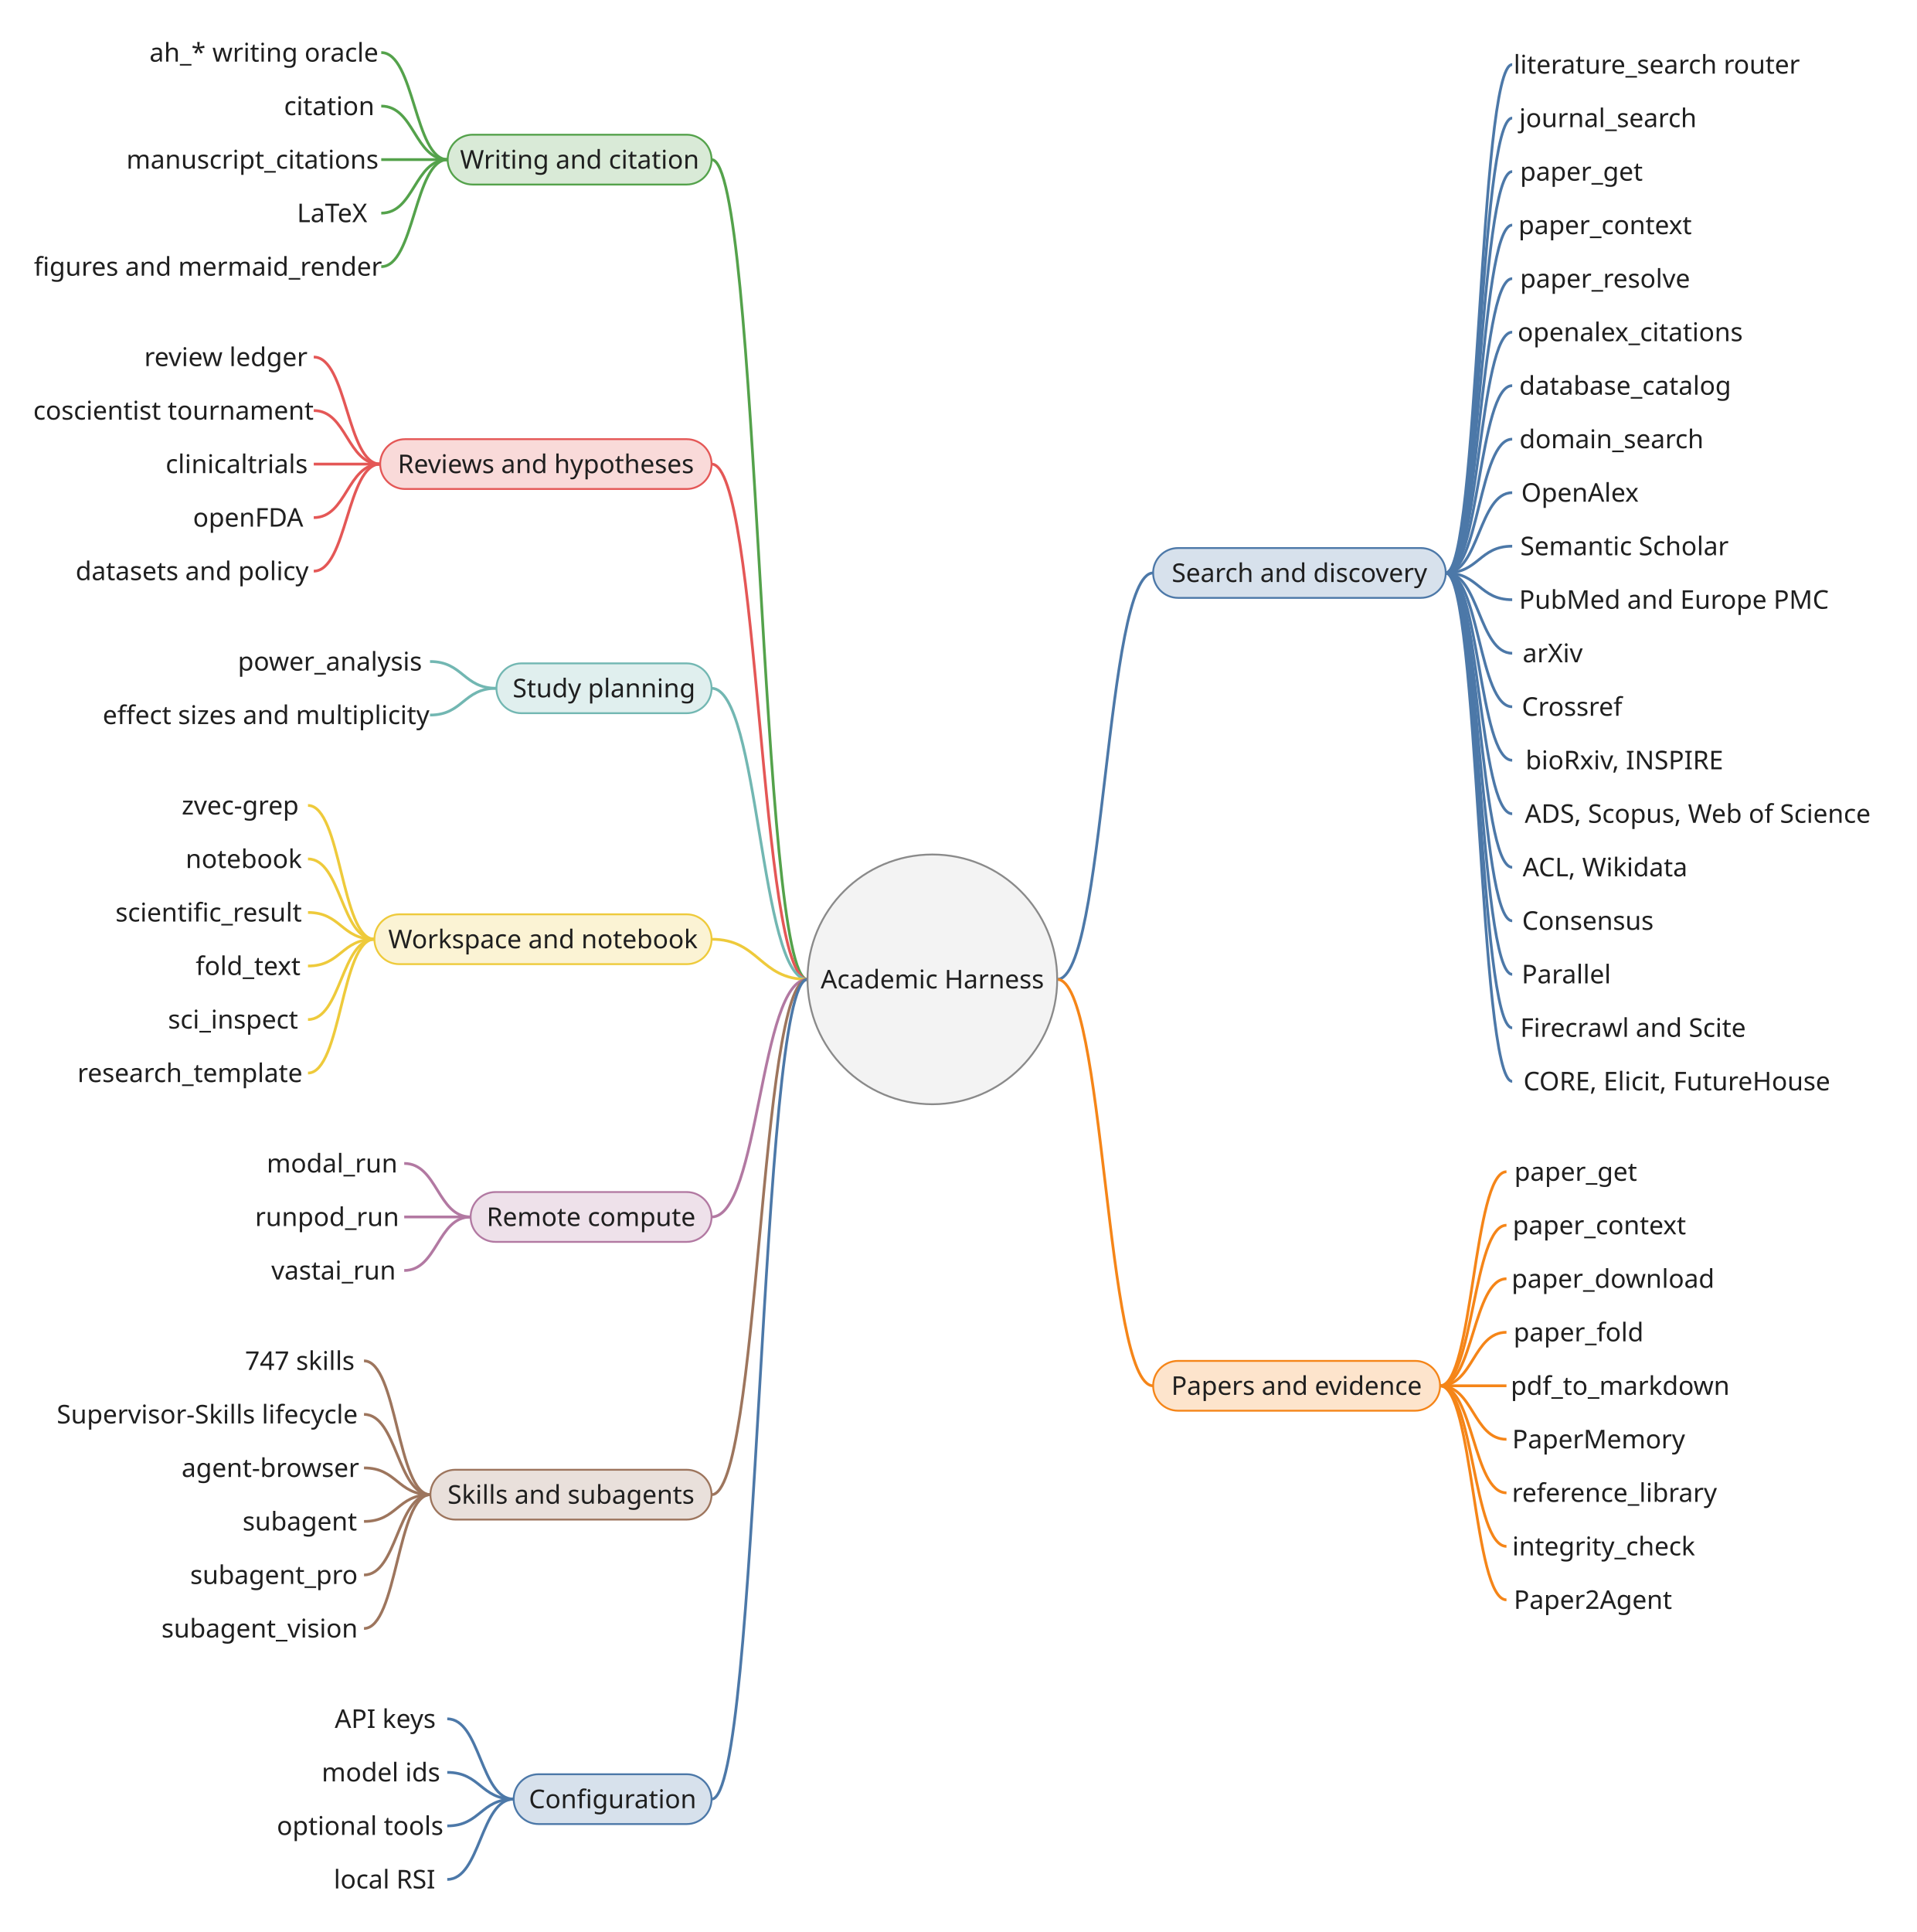
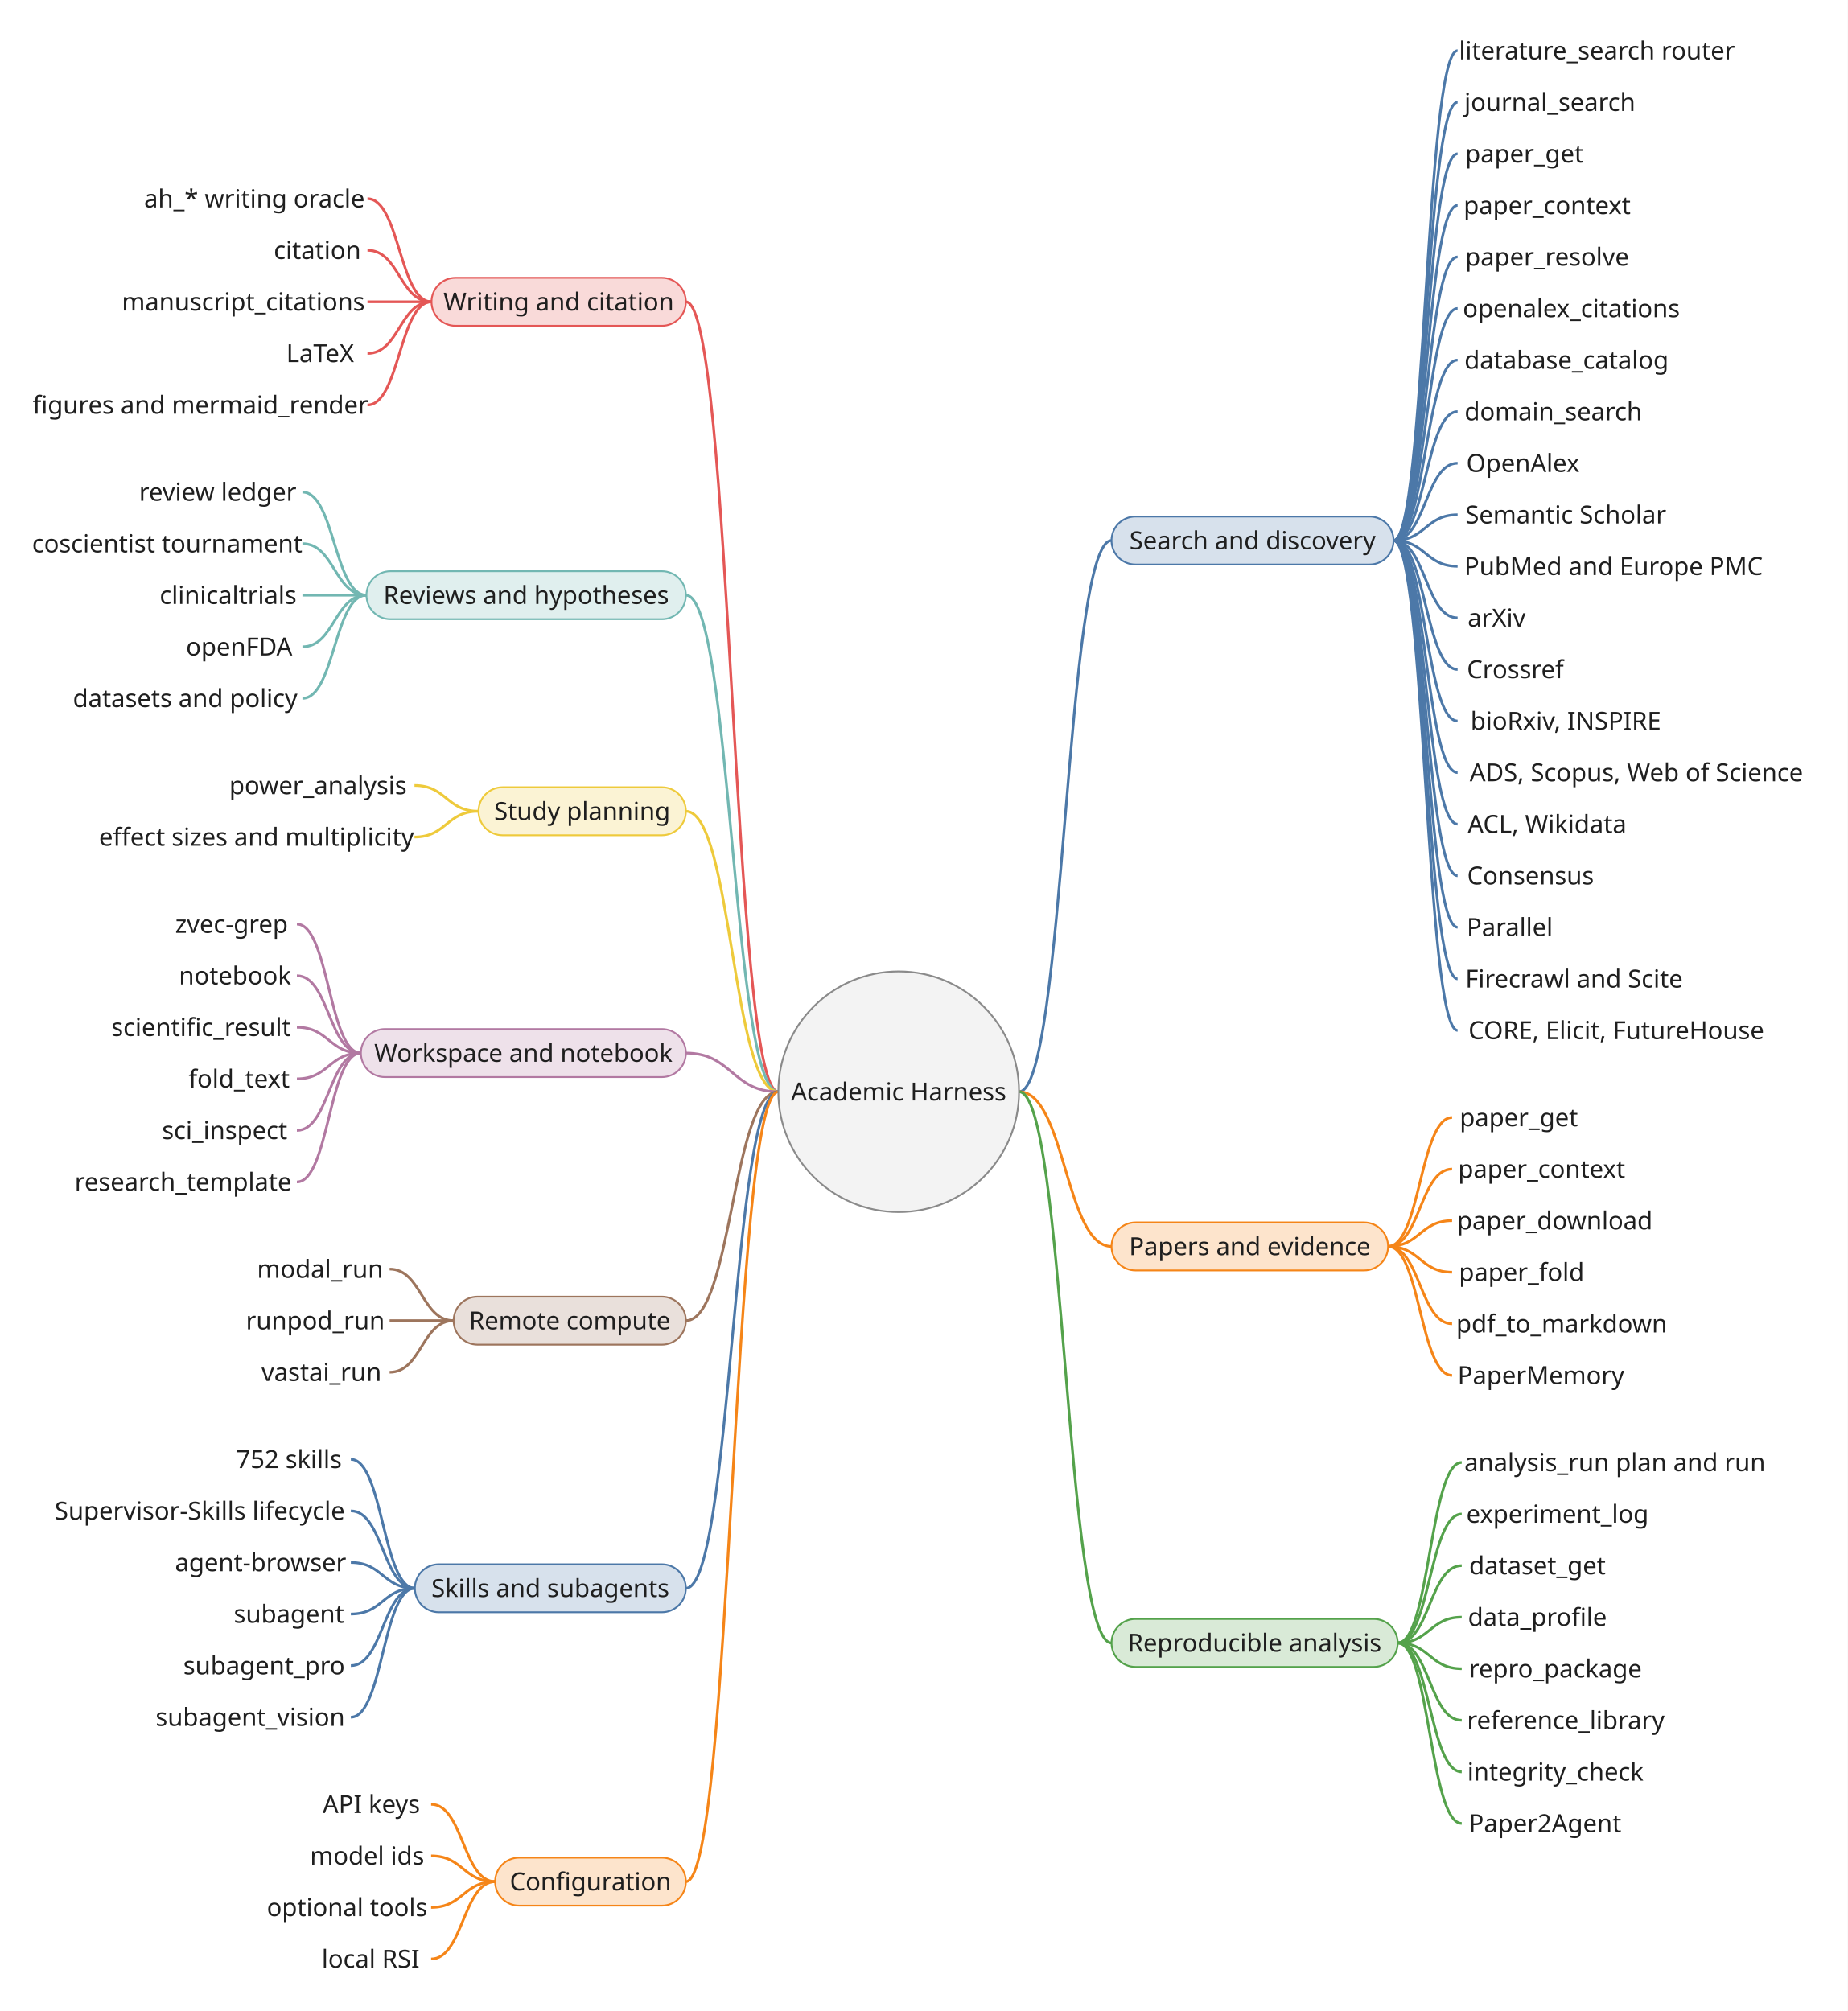
- <svg xmlns="http://www.w3.org/2000/svg" class="pele pele-mindmap" viewBox="0 0 1039 1047" width="1039" height="1047" style="max-width:100%;height:auto;--_bg:#fff;--_fg:#1f1f1f;--_m:#6e6e6e;--_l:#1f1f1f;--_s:#f3f3f3;--_a:#e6e6e6;--_b:#8a8a8a;--_c:#5b7bd5;color:#1f1f1f;--_fm:monospace;font:14px sans-serif;letter-spacing:normal;word-spacing:normal;text-transform:none;direction:ltr;font-family:sans-serif" fill="#1f1f1f" role="graphics-document document" aria-roledescription="mindmap">
+ <svg xmlns="http://www.w3.org/2000/svg" class="pele pele-mindmap" viewBox="0 0 1039 1131" width="1039" height="1131" style="max-width:100%;height:auto;--_bg:#fff;--_fg:#1f1f1f;--_m:#6e6e6e;--_l:#1f1f1f;--_s:#f3f3f3;--_a:#e6e6e6;--_b:#8a8a8a;--_c:#5b7bd5;color:#1f1f1f;--_fm:monospace;font:14px sans-serif;letter-spacing:normal;word-spacing:normal;text-transform:none;direction:ltr;font-family:sans-serif" fill="#1f1f1f" role="graphics-document document" aria-roledescription="mindmap">
  <rect width="100%" height="100%" fill="#ffffff" />
-   <g transform="translate(505.35,530.75)">
+   <g transform="translate(505.35,614)">
    <g class="pele-branch pele-section-0">
      <g class="pele-edges" fill="none" stroke="#4c78a8" stroke-width="1.5">
-         <path class="pele-edge" d="M67.67,0C93.67,0 93.67,-220.25 119.67,-220.25" />
-         <path class="pele-edge" d="M278.28,-220.25C296.28,-220.25 296.28,-495.75 314.28,-495.75" />
-         <path class="pele-edge" d="M278.28,-220.25C296.28,-220.25 296.28,-466.75 314.28,-466.75" />
-         <path class="pele-edge" d="M278.28,-220.25C296.28,-220.25 296.28,-437.75 314.28,-437.75" />
-         <path class="pele-edge" d="M278.28,-220.25C296.28,-220.25 296.28,-408.75 314.28,-408.75" />
-         <path class="pele-edge" d="M278.28,-220.25C296.28,-220.25 296.28,-379.75 314.28,-379.75" />
-         <path class="pele-edge" d="M278.28,-220.25C296.28,-220.25 296.28,-350.75 314.28,-350.75" />
-         <path class="pele-edge" d="M278.28,-220.25C296.28,-220.25 296.28,-321.75 314.28,-321.75" />
-         <path class="pele-edge" d="M278.28,-220.25C296.28,-220.25 296.28,-292.75 314.28,-292.75" />
-         <path class="pele-edge" d="M278.28,-220.25C296.28,-220.25 296.28,-263.75 314.28,-263.75" />
-         <path class="pele-edge" d="M278.28,-220.25C296.28,-220.25 296.28,-234.75 314.28,-234.75" />
-         <path class="pele-edge" d="M278.28,-220.25C296.28,-220.25 296.28,-205.75 314.28,-205.75" />
-         <path class="pele-edge" d="M278.28,-220.25C296.28,-220.25 296.28,-176.75 314.28,-176.75" />
-         <path class="pele-edge" d="M278.28,-220.25C296.28,-220.25 296.28,-147.75 314.28,-147.75" />
-         <path class="pele-edge" d="M278.28,-220.25C296.28,-220.25 296.28,-118.75 314.28,-118.75" />
-         <path class="pele-edge" d="M278.28,-220.25C296.28,-220.25 296.28,-89.75 314.28,-89.75" />
-         <path class="pele-edge" d="M278.28,-220.25C296.28,-220.25 296.28,-60.75 314.28,-60.75" />
-         <path class="pele-edge" d="M278.28,-220.25C296.28,-220.25 296.28,-31.75 314.28,-31.75" />
-         <path class="pele-edge" d="M278.28,-220.25C296.28,-220.25 296.28,-2.75 314.28,-2.75" />
-         <path class="pele-edge" d="M278.28,-220.25C296.28,-220.25 296.28,26.25 314.28,26.25" />
-         <path class="pele-edge" d="M278.28,-220.25C296.28,-220.25 296.28,55.25 314.28,55.25" />
-       </g>
-       <g class="pele-node pele-shape-branch" data-id="Search and discovery" transform="translate(198.97,-220.25)">
+         <path class="pele-edge" d="M67.67,0C93.67,0 93.67,-310 119.67,-310" />
+         <path class="pele-edge" d="M278.28,-310C296.28,-310 296.28,-585.5 314.28,-585.5" />
+         <path class="pele-edge" d="M278.28,-310C296.28,-310 296.28,-556.5 314.28,-556.5" />
+         <path class="pele-edge" d="M278.28,-310C296.28,-310 296.28,-527.5 314.28,-527.5" />
+         <path class="pele-edge" d="M278.28,-310C296.28,-310 296.28,-498.5 314.28,-498.5" />
+         <path class="pele-edge" d="M278.28,-310C296.28,-310 296.28,-469.5 314.28,-469.5" />
+         <path class="pele-edge" d="M278.28,-310C296.28,-310 296.28,-440.5 314.28,-440.5" />
+         <path class="pele-edge" d="M278.28,-310C296.28,-310 296.28,-411.5 314.28,-411.5" />
+         <path class="pele-edge" d="M278.28,-310C296.28,-310 296.28,-382.5 314.28,-382.5" />
+         <path class="pele-edge" d="M278.28,-310C296.28,-310 296.28,-353.5 314.28,-353.5" />
+         <path class="pele-edge" d="M278.28,-310C296.28,-310 296.28,-324.5 314.28,-324.5" />
+         <path class="pele-edge" d="M278.28,-310C296.28,-310 296.28,-295.5 314.28,-295.5" />
+         <path class="pele-edge" d="M278.28,-310C296.28,-310 296.28,-266.5 314.28,-266.5" />
+         <path class="pele-edge" d="M278.28,-310C296.28,-310 296.28,-237.5 314.28,-237.5" />
+         <path class="pele-edge" d="M278.28,-310C296.28,-310 296.28,-208.5 314.28,-208.5" />
+         <path class="pele-edge" d="M278.28,-310C296.28,-310 296.28,-179.5 314.28,-179.5" />
+         <path class="pele-edge" d="M278.28,-310C296.28,-310 296.28,-150.5 314.28,-150.5" />
+         <path class="pele-edge" d="M278.28,-310C296.28,-310 296.28,-121.5 314.28,-121.5" />
+         <path class="pele-edge" d="M278.28,-310C296.28,-310 296.28,-92.5 314.28,-92.5" />
+         <path class="pele-edge" d="M278.28,-310C296.28,-310 296.28,-63.5 314.28,-63.5" />
+         <path class="pele-edge" d="M278.28,-310C296.28,-310 296.28,-34.5 314.28,-34.5" />
+       </g>
+       <g class="pele-node pele-shape-branch" data-id="Search and discovery" transform="translate(198.97,-310)">
        <rect x="-79.31" y="-13.5" width="158.61" height="27" rx="13.5" fill="#4c78a8" fill-opacity="0.22" stroke="#4c78a8" />
        <text class="pele-label" x="0" y="4.9" text-anchor="middle">Search and discovery</text>
      </g>
-       <g class="pele-node pele-shape-text" data-id="literature_search router" transform="translate(392.64,-495.75)">
+       <g class="pele-node pele-shape-text" data-id="literature_search router" transform="translate(392.64,-585.5)">
        <text class="pele-label" x="0" y="4.9" text-anchor="middle">literature_search router</text>
      </g>
-       <g class="pele-node pele-shape-text" data-id="journal_search" transform="translate(366.18,-466.75)">
+       <g class="pele-node pele-shape-text" data-id="journal_search" transform="translate(366.18,-556.5)">
        <text class="pele-label" x="0" y="4.9" text-anchor="middle">journal_search</text>
      </g>
-       <g class="pele-node pele-shape-text" data-id="paper_get" transform="translate(351.8,-437.75)">
+       <g class="pele-node pele-shape-text" data-id="paper_get" transform="translate(351.8,-527.5)">
        <text class="pele-label" x="0" y="4.9" text-anchor="middle">paper_get</text>
      </g>
-       <g class="pele-node pele-shape-text" data-id="paper_context" transform="translate(364.64,-408.75)">
+       <g class="pele-node pele-shape-text" data-id="paper_context" transform="translate(364.64,-498.5)">
        <text class="pele-label" x="0" y="4.9" text-anchor="middle">paper_context</text>
      </g>
-       <g class="pele-node pele-shape-text" data-id="paper_resolve" transform="translate(364.63,-379.75)">
+       <g class="pele-node pele-shape-text" data-id="paper_resolve" transform="translate(364.63,-469.5)">
        <text class="pele-label" x="0" y="4.9" text-anchor="middle">paper_resolve</text>
      </g>
-       <g class="pele-node pele-shape-text" data-id="openalex_citations" transform="translate(378.25,-350.75)">
+       <g class="pele-node pele-shape-text" data-id="openalex_citations" transform="translate(378.25,-440.5)">
        <text class="pele-label" x="0" y="4.9" text-anchor="middle">openalex_citations</text>
      </g>
-       <g class="pele-node pele-shape-text" data-id="database_catalog" transform="translate(375.54,-321.75)">
+       <g class="pele-node pele-shape-text" data-id="database_catalog" transform="translate(375.54,-411.5)">
        <text class="pele-label" x="0" y="4.9" text-anchor="middle">database_catalog</text>
      </g>
-       <g class="pele-node pele-shape-text" data-id="domain_search" transform="translate(368.13,-292.75)">
+       <g class="pele-node pele-shape-text" data-id="domain_search" transform="translate(368.13,-382.5)">
        <text class="pele-label" x="0" y="4.9" text-anchor="middle">domain_search</text>
      </g>
-       <g class="pele-node pele-shape-text" data-id="OpenAlex" transform="translate(351.02,-263.75)">
+       <g class="pele-node pele-shape-text" data-id="OpenAlex" transform="translate(351.02,-353.5)">
        <text class="pele-label" x="0" y="4.9" text-anchor="middle">OpenAlex</text>
      </g>
-       <g class="pele-node pele-shape-text" data-id="Semantic Scholar" transform="translate(375.13,-234.75)">
+       <g class="pele-node pele-shape-text" data-id="Semantic Scholar" transform="translate(375.13,-324.5)">
        <text class="pele-label" x="0" y="4.9" text-anchor="middle">Semantic Scholar</text>
      </g>
-       <g class="pele-node pele-shape-text" data-id="PubMed and Europe PMC" transform="translate(401.98,-205.75)">
+       <g class="pele-node pele-shape-text" data-id="PubMed and Europe PMC" transform="translate(401.98,-295.5)">
        <text class="pele-label" x="0" y="4.9" text-anchor="middle">PubMed and Europe PMC</text>
      </g>
-       <g class="pele-node pele-shape-text" data-id="arXiv" transform="translate(336.22,-176.75)">
+       <g class="pele-node pele-shape-text" data-id="arXiv" transform="translate(336.22,-266.5)">
        <text class="pele-label" x="0" y="4.9" text-anchor="middle">arXiv</text>
      </g>
-       <g class="pele-node pele-shape-text" data-id="Crossref" transform="translate(346.72,-147.75)">
+       <g class="pele-node pele-shape-text" data-id="Crossref" transform="translate(346.72,-237.5)">
        <text class="pele-label" x="0" y="4.9" text-anchor="middle">Crossref</text>
      </g>
-       <g class="pele-node pele-shape-text" data-id="bioRxiv, INSPIRE" transform="translate(375.12,-118.75)">
+       <g class="pele-node pele-shape-text" data-id="bioRxiv, INSPIRE" transform="translate(375.12,-208.5)">
        <text class="pele-label" x="0" y="4.9" text-anchor="middle">bioRxiv, INSPIRE</text>
      </g>
-       <g class="pele-node pele-shape-text" data-id="ADS, Scopus, Web of Science" transform="translate(414.82,-89.75)">
+       <g class="pele-node pele-shape-text" data-id="ADS, Scopus, Web of Science" transform="translate(414.82,-179.5)">
        <text class="pele-label" x="0" y="4.9" text-anchor="middle">ADS, Scopus, Web of Science</text>
      </g>
-       <g class="pele-node pele-shape-text" data-id="ACL, Wikidata" transform="translate(364.62,-60.75)">
+       <g class="pele-node pele-shape-text" data-id="ACL, Wikidata" transform="translate(364.62,-150.5)">
        <text class="pele-label" x="0" y="4.9" text-anchor="middle">ACL, Wikidata</text>
      </g>
-       <g class="pele-node pele-shape-text" data-id="Consensus" transform="translate(355.29,-31.75)">
+       <g class="pele-node pele-shape-text" data-id="Consensus" transform="translate(355.29,-121.5)">
        <text class="pele-label" x="0" y="4.9" text-anchor="middle">Consensus</text>
      </g>
-       <g class="pele-node pele-shape-text" data-id="Parallel" transform="translate(343.62,-2.75)">
+       <g class="pele-node pele-shape-text" data-id="Parallel" transform="translate(343.62,-92.5)">
        <text class="pele-label" x="0" y="4.9" text-anchor="middle">Parallel</text>
      </g>
-       <g class="pele-node pele-shape-text" data-id="Firecrawl and Scite" transform="translate(379.79,26.25)">
+       <g class="pele-node pele-shape-text" data-id="Firecrawl and Scite" transform="translate(379.79,-63.5)">
        <text class="pele-label" x="0" y="4.9" text-anchor="middle">Firecrawl and Scite</text>
      </g>
-       <g class="pele-node pele-shape-text" data-id="CORE, Elicit, FutureHouse" transform="translate(403.52,55.25)">
+       <g class="pele-node pele-shape-text" data-id="CORE, Elicit, FutureHouse" transform="translate(403.52,-34.5)">
        <text class="pele-label" x="0" y="4.9" text-anchor="middle">CORE, Elicit, FutureHouse</text>
      </g>
    </g>
    <g class="pele-branch pele-section-1">
      <g class="pele-edges" fill="none" stroke="#f58518" stroke-width="1.5">
-         <path class="pele-edge" d="M67.67,0C93.67,0 93.67,220.25 119.67,220.25" />
-         <path class="pele-edge" d="M275.18,220.25C293.18,220.25 293.18,104.25 311.18,104.25" />
-         <path class="pele-edge" d="M275.18,220.25C293.18,220.25 293.18,133.25 311.18,133.25" />
-         <path class="pele-edge" d="M275.18,220.25C293.18,220.25 293.18,162.25 311.18,162.25" />
-         <path class="pele-edge" d="M275.18,220.25C293.18,220.25 293.18,191.25 311.18,191.25" />
-         <path class="pele-edge" d="M275.18,220.25C293.18,220.25 293.18,220.25 311.18,220.25" />
-         <path class="pele-edge" d="M275.18,220.25C293.18,220.25 293.18,249.25 311.18,249.25" />
-         <path class="pele-edge" d="M275.18,220.25C293.18,220.25 293.18,278.25 311.18,278.25" />
-         <path class="pele-edge" d="M275.18,220.25C293.18,220.25 293.18,307.25 311.18,307.25" />
-         <path class="pele-edge" d="M275.18,220.25C293.18,220.25 293.18,336.25 311.18,336.25" />
-       </g>
-       <g class="pele-node pele-shape-branch" data-id="Papers and evidence" transform="translate(197.43,220.25)">
+         <path class="pele-edge" d="M67.67,0C93.67,0 93.67,87 119.67,87" />
+         <path class="pele-edge" d="M275.18,87C293.18,87 293.18,14.5 311.18,14.5" />
+         <path class="pele-edge" d="M275.18,87C293.18,87 293.18,43.5 311.18,43.5" />
+         <path class="pele-edge" d="M275.18,87C293.18,87 293.18,72.5 311.18,72.5" />
+         <path class="pele-edge" d="M275.18,87C293.18,87 293.18,101.5 311.18,101.5" />
+         <path class="pele-edge" d="M275.18,87C293.18,87 293.18,130.5 311.18,130.5" />
+         <path class="pele-edge" d="M275.18,87C293.18,87 293.18,159.5 311.18,159.5" />
+       </g>
+       <g class="pele-node pele-shape-branch" data-id="Papers and evidence" transform="translate(197.43,87)">
        <rect x="-77.76" y="-13.5" width="155.52" height="27" rx="13.5" fill="#f58518" fill-opacity="0.22" stroke="#f58518" />
        <text class="pele-label" x="0" y="4.9" text-anchor="middle">Papers and evidence</text>
      </g>
-       <g class="pele-node pele-shape-text" data-id="paper_get" transform="translate(348.71,104.25)">
+       <g class="pele-node pele-shape-text" data-id="paper_get" transform="translate(348.71,14.5)">
        <text class="pele-label" x="0" y="4.9" text-anchor="middle">paper_get</text>
      </g>
-       <g class="pele-node pele-shape-text" data-id="paper_context" transform="translate(361.54,133.25)">
+       <g class="pele-node pele-shape-text" data-id="paper_context" transform="translate(361.54,43.5)">
        <text class="pele-label" x="0" y="4.9" text-anchor="middle">paper_context</text>
      </g>
-       <g class="pele-node pele-shape-text" data-id="paper_download" transform="translate(368.94,162.25)">
+       <g class="pele-node pele-shape-text" data-id="paper_download" transform="translate(368.94,72.5)">
        <text class="pele-label" x="0" y="4.9" text-anchor="middle">paper_download</text>
      </g>
-       <g class="pele-node pele-shape-text" data-id="paper_fold" transform="translate(350.26,191.25)">
+       <g class="pele-node pele-shape-text" data-id="paper_fold" transform="translate(350.26,101.5)">
        <text class="pele-label" x="0" y="4.9" text-anchor="middle">paper_fold</text>
      </g>
-       <g class="pele-node pele-shape-text" data-id="pdf_to_markdown" transform="translate(372.82,220.25)">
+       <g class="pele-node pele-shape-text" data-id="pdf_to_markdown" transform="translate(372.82,130.5)">
        <text class="pele-label" x="0" y="4.9" text-anchor="middle">pdf_to_markdown</text>
      </g>
-       <g class="pele-node pele-shape-text" data-id="PaperMemory" transform="translate(361.14,249.25)">
+       <g class="pele-node pele-shape-text" data-id="PaperMemory" transform="translate(361.14,159.5)">
        <text class="pele-label" x="0" y="4.9" text-anchor="middle">PaperMemory</text>
-       </g>
-       <g class="pele-node pele-shape-text" data-id="reference_library" transform="translate(369.7,278.25)">
-         <text class="pele-label" x="0" y="4.9" text-anchor="middle">reference_library</text>
-       </g>
-       <g class="pele-node pele-shape-text" data-id="integrity_check" transform="translate(363.87,307.25)">
-         <text class="pele-label" x="0" y="4.9" text-anchor="middle">integrity_check</text>
-       </g>
-       <g class="pele-node pele-shape-text" data-id="Paper2Agent" transform="translate(358.04,336.25)">
-         <text class="pele-label" x="0" y="4.9" text-anchor="middle">Paper2Agent</text>
      </g>
    </g>
    <g class="pele-branch pele-section-2">
      <g class="pele-edges" fill="none" stroke="#54a24b" stroke-width="1.5">
+         <path class="pele-edge" d="M67.67,0C93.67,0 93.67,310 119.67,310" />
+         <path class="pele-edge" d="M280.6,310C298.6,310 298.6,208.5 316.6,208.5" />
+         <path class="pele-edge" d="M280.6,310C298.6,310 298.6,237.5 316.6,237.5" />
+         <path class="pele-edge" d="M280.6,310C298.6,310 298.6,266.5 316.6,266.5" />
+         <path class="pele-edge" d="M280.6,310C298.6,310 298.6,295.5 316.6,295.5" />
+         <path class="pele-edge" d="M280.6,310C298.6,310 298.6,324.5 316.6,324.5" />
+         <path class="pele-edge" d="M280.6,310C298.6,310 298.6,353.5 316.6,353.5" />
+         <path class="pele-edge" d="M280.6,310C298.6,310 298.6,382.5 316.6,382.5" />
+         <path class="pele-edge" d="M280.6,310C298.6,310 298.6,411.5 316.6,411.5" />
+       </g>
+       <g class="pele-node pele-shape-branch" data-id="Reproducible analysis" transform="translate(200.14,310)">
+         <rect x="-80.47" y="-13.5" width="160.93" height="27" rx="13.5" fill="#54a24b" fill-opacity="0.22" stroke="#54a24b" />
+         <text class="pele-label" x="0" y="4.9" text-anchor="middle">Reproducible analysis</text>
+       </g>
+       <g class="pele-node pele-shape-text" data-id="analysis_run plan and run" transform="translate(402.75,208.5)">
+         <text class="pele-label" x="0" y="4.9" text-anchor="middle">analysis_run plan and run</text>
+       </g>
+       <g class="pele-node pele-shape-text" data-id="experiment_log" transform="translate(370.45,237.5)">
+         <text class="pele-label" x="0" y="4.9" text-anchor="middle">experiment_log</text>
+       </g>
+       <g class="pele-node pele-shape-text" data-id="dataset_get" transform="translate(359.18,266.5)">
+         <text class="pele-label" x="0" y="4.9" text-anchor="middle">dataset_get</text>
+       </g>
+       <g class="pele-node pele-shape-text" data-id="data_profile" transform="translate(359.18,295.5)">
+         <text class="pele-label" x="0" y="4.9" text-anchor="middle">data_profile</text>
+       </g>
+       <g class="pele-node pele-shape-text" data-id="repro_package" transform="translate(369.29,324.5)">
+         <text class="pele-label" x="0" y="4.9" text-anchor="middle">repro_package</text>
+       </g>
+       <g class="pele-node pele-shape-text" data-id="reference_library" transform="translate(375.12,353.5)">
+         <text class="pele-label" x="0" y="4.9" text-anchor="middle">reference_library</text>
+       </g>
+       <g class="pele-node pele-shape-text" data-id="integrity_check" transform="translate(369.29,382.5)">
+         <text class="pele-label" x="0" y="4.9" text-anchor="middle">integrity_check</text>
+       </g>
+       <g class="pele-node pele-shape-text" data-id="Paper2Agent" transform="translate(363.46,411.5)">
+         <text class="pele-label" x="0" y="4.9" text-anchor="middle">Paper2Agent</text>
+       </g>
+     </g>
+     <g class="pele-branch pele-section-3">
+       <g class="pele-edges" fill="none" stroke="#e45756" stroke-width="1.5">
        <path class="pele-edge" d="M-67.67,0C-93.67,0 -93.67,-444.25 -119.67,-444.25" />
        <path class="pele-edge" d="M-262.71,-444.25C-280.71,-444.25 -280.71,-502.25 -298.71,-502.25" />
        <path class="pele-edge" d="M-262.71,-444.25C-280.71,-444.25 -280.71,-473.25 -298.71,-473.25" />
        <path class="pele-edge" d="M-262.71,-444.25C-280.71,-444.25 -280.71,-444.25 -298.71,-444.25" />
        <path class="pele-edge" d="M-262.71,-444.25C-280.71,-444.25 -280.71,-415.25 -298.71,-415.25" />
        <path class="pele-edge" d="M-262.71,-444.25C-280.71,-444.25 -280.71,-386.25 -298.71,-386.25" />
      </g>
      <g class="pele-node pele-shape-branch" data-id="Writing and citation" transform="translate(-191.19,-444.25)">
-         <rect x="-71.52" y="-13.5" width="143.04" height="27" rx="13.5" fill="#54a24b" fill-opacity="0.22" stroke="#54a24b" />
+         <rect x="-71.52" y="-13.5" width="143.04" height="27" rx="13.5" fill="#e45756" fill-opacity="0.22" stroke="#e45756" />
        <text class="pele-label" x="0" y="4.9" text-anchor="middle">Writing and citation</text>
      </g>
      <g class="pele-node pele-shape-text" data-id="ah_* writing oracle" transform="translate(-362.29,-502.25)">
        <text class="pele-label" x="0" y="4.9" text-anchor="middle">ah_* writing oracle</text>
      </g>
      <g class="pele-node pele-shape-text" data-id="citation" transform="translate(-326.89,-473.25)">
        <text class="pele-label" x="0" y="4.9" text-anchor="middle">citation</text>
      </g>
      <g class="pele-node pele-shape-text" data-id="manuscript_citations" transform="translate(-368.51,-444.25)">
        <text class="pele-label" x="0" y="4.9" text-anchor="middle">manuscript_citations</text>
      </g>
      <g class="pele-node pele-shape-text" data-id="LaTeX" transform="translate(-325.33,-415.25)">
        <text class="pele-label" x="0" y="4.9" text-anchor="middle">LaTeX</text>
      </g>
      <g class="pele-node pele-shape-text" data-id="figures and mermaid_render" transform="translate(-392.63,-386.25)">
        <text class="pele-label" x="0" y="4.9" text-anchor="middle">figures and mermaid_render</text>
      </g>
    </g>
-     <g class="pele-branch pele-section-3">
-       <g class="pele-edges" fill="none" stroke="#e45756" stroke-width="1.5">
+     <g class="pele-branch pele-section-4">
+       <g class="pele-edges" fill="none" stroke="#72b7b2" stroke-width="1.5">
        <path class="pele-edge" d="M-67.67,0C-93.67,0 -93.67,-279.25 -119.67,-279.25" />
        <path class="pele-edge" d="M-299.29,-279.25C-317.29,-279.25 -317.29,-337.25 -335.29,-337.25" />
        <path class="pele-edge" d="M-299.29,-279.25C-317.29,-279.25 -317.29,-308.25 -335.29,-308.25" />
        <path class="pele-edge" d="M-299.29,-279.25C-317.29,-279.25 -317.29,-279.25 -335.29,-279.25" />
        <path class="pele-edge" d="M-299.29,-279.25C-317.29,-279.25 -317.29,-250.25 -335.29,-250.25" />
        <path class="pele-edge" d="M-299.29,-279.25C-317.29,-279.25 -317.29,-221.25 -335.29,-221.25" />
      </g>
      <g class="pele-node pele-shape-branch" data-id="Reviews and hypotheses" transform="translate(-209.48,-279.25)">
-         <rect x="-89.81" y="-13.5" width="179.62" height="27" rx="13.5" fill="#e45756" fill-opacity="0.22" stroke="#e45756" />
+         <rect x="-89.81" y="-13.5" width="179.62" height="27" rx="13.5" fill="#72b7b2" fill-opacity="0.22" stroke="#72b7b2" />
        <text class="pele-label" x="0" y="4.9" text-anchor="middle">Reviews and hypotheses</text>
      </g>
      <g class="pele-node pele-shape-text" data-id="review ledger" transform="translate(-382.91,-337.25)">
        <text class="pele-label" x="0" y="4.9" text-anchor="middle">review ledger</text>
      </g>
      <g class="pele-node pele-shape-text" data-id="coscientist tournament" transform="translate(-411.32,-308.25)">
        <text class="pele-label" x="0" y="4.9" text-anchor="middle">coscientist tournament</text>
      </g>
      <g class="pele-node pele-shape-text" data-id="clinicaltrials" transform="translate(-377.07,-279.25)">
        <text class="pele-label" x="0" y="4.9" text-anchor="middle">clinicaltrials</text>
      </g>
      <g class="pele-node pele-shape-text" data-id="openFDA" transform="translate(-370.86,-250.25)">
        <text class="pele-label" x="0" y="4.9" text-anchor="middle">openFDA</text>
      </g>
      <g class="pele-node pele-shape-text" data-id="datasets and policy" transform="translate(-401.21,-221.25)">
        <text class="pele-label" x="0" y="4.9" text-anchor="middle">datasets and policy</text>
      </g>
    </g>
-     <g class="pele-branch pele-section-4">
-       <g class="pele-edges" fill="none" stroke="#72b7b2" stroke-width="1.5">
+     <g class="pele-branch pele-section-5">
+       <g class="pele-edges" fill="none" stroke="#eeca3b" stroke-width="1.5">
        <path class="pele-edge" d="M-67.67,0C-93.67,0 -93.67,-157.75 -119.67,-157.75" />
        <path class="pele-edge" d="M-236.28,-157.75C-254.28,-157.75 -254.28,-172.25 -272.28,-172.25" />
        <path class="pele-edge" d="M-236.28,-157.75C-254.28,-157.75 -254.28,-143.25 -272.28,-143.25" />
      </g>
      <g class="pele-node pele-shape-branch" data-id="Study planning" transform="translate(-177.97,-157.75)">
-         <rect x="-58.3" y="-13.5" width="116.61" height="27" rx="13.5" fill="#72b7b2" fill-opacity="0.22" stroke="#72b7b2" />
+         <rect x="-58.3" y="-13.5" width="116.61" height="27" rx="13.5" fill="#eeca3b" fill-opacity="0.22" stroke="#eeca3b" />
        <text class="pele-label" x="0" y="4.9" text-anchor="middle">Study planning</text>
      </g>
      <g class="pele-node pele-shape-text" data-id="power_analysis" transform="translate(-326.52,-172.25)">
        <text class="pele-label" x="0" y="4.9" text-anchor="middle">power_analysis</text>
      </g>
      <g class="pele-node pele-shape-text" data-id="effect sizes and multiplicity" transform="translate(-361.14,-143.25)">
        <text class="pele-label" x="0" y="4.9" text-anchor="middle">effect sizes and multiplicity</text>
      </g>
    </g>
-     <g class="pele-branch pele-section-5">
-       <g class="pele-edges" fill="none" stroke="#eeca3b" stroke-width="1.5">
+     <g class="pele-branch pele-section-6">
+       <g class="pele-edges" fill="none" stroke="#b279a2" stroke-width="1.5">
        <path class="pele-edge" d="M-67.67,0C-93.67,0 -93.67,-21.75 -119.67,-21.75" />
        <path class="pele-edge" d="M-302.41,-21.75C-320.41,-21.75 -320.41,-94.25 -338.41,-94.25" />
        <path class="pele-edge" d="M-302.41,-21.75C-320.41,-21.75 -320.41,-65.25 -338.41,-65.25" />
        <path class="pele-edge" d="M-302.41,-21.75C-320.41,-21.75 -320.41,-36.25 -338.41,-36.25" />
        <path class="pele-edge" d="M-302.41,-21.75C-320.41,-21.75 -320.41,-7.25 -338.41,-7.25" />
        <path class="pele-edge" d="M-302.41,-21.75C-320.41,-21.75 -320.41,21.75 -338.41,21.75" />
        <path class="pele-edge" d="M-302.41,-21.75C-320.41,-21.75 -320.41,50.75 -338.41,50.75" />
      </g>
      <g class="pele-node pele-shape-branch" data-id="Workspace and notebook" transform="translate(-211.04,-21.75)">
-         <rect x="-91.37" y="-13.5" width="182.75" height="27" rx="13.5" fill="#eeca3b" fill-opacity="0.22" stroke="#eeca3b" />
+         <rect x="-91.37" y="-13.5" width="182.75" height="27" rx="13.5" fill="#b279a2" fill-opacity="0.22" stroke="#b279a2" />
        <text class="pele-label" x="0" y="4.9" text-anchor="middle">Workspace and notebook</text>
      </g>
      <g class="pele-node pele-shape-text" data-id="zvec-grep" transform="translate(-375.14,-94.25)">
        <text class="pele-label" x="0" y="4.9" text-anchor="middle">zvec-grep</text>
      </g>
      <g class="pele-node pele-shape-text" data-id="notebook" transform="translate(-373.21,-65.25)">
        <text class="pele-label" x="0" y="4.9" text-anchor="middle">notebook</text>
      </g>
      <g class="pele-node pele-shape-text" data-id="scientific_result" transform="translate(-392.26,-36.25)">
        <text class="pele-label" x="0" y="4.9" text-anchor="middle">scientific_result</text>
      </g>
      <g class="pele-node pele-shape-text" data-id="fold_text" transform="translate(-370.87,-7.25)">
        <text class="pele-label" x="0" y="4.9" text-anchor="middle">fold_text</text>
      </g>
      <g class="pele-node pele-shape-text" data-id="sci_inspect" transform="translate(-379.04,21.75)">
        <text class="pele-label" x="0" y="4.9" text-anchor="middle">sci_inspect</text>
      </g>
      <g class="pele-node pele-shape-text" data-id="research_template" transform="translate(-402.38,50.75)">
        <text class="pele-label" x="0" y="4.9" text-anchor="middle">research_template</text>
      </g>
    </g>
-     <g class="pele-branch pele-section-6">
-       <g class="pele-edges" fill="none" stroke="#b279a2" stroke-width="1.5">
+     <g class="pele-branch pele-section-7">
+       <g class="pele-edges" fill="none" stroke="#9d755d" stroke-width="1.5">
        <path class="pele-edge" d="M-67.67,0C-93.67,0 -93.67,128.75 -119.67,128.75" />
        <path class="pele-edge" d="M-250.26,128.75C-268.26,128.75 -268.26,99.75 -286.26,99.75" />
        <path class="pele-edge" d="M-250.26,128.75C-268.26,128.75 -268.26,128.75 -286.26,128.75" />
        <path class="pele-edge" d="M-250.26,128.75C-268.26,128.75 -268.26,157.75 -286.26,157.75" />
      </g>
      <g class="pele-node pele-shape-branch" data-id="Remote compute" transform="translate(-184.97,128.75)">
-         <rect x="-65.3" y="-13.5" width="130.6" height="27" rx="13.5" fill="#b279a2" fill-opacity="0.22" stroke="#b279a2" />
+         <rect x="-65.3" y="-13.5" width="130.6" height="27" rx="13.5" fill="#9d755d" fill-opacity="0.22" stroke="#9d755d" />
        <text class="pele-label" x="0" y="4.9" text-anchor="middle">Remote compute</text>
      </g>
      <g class="pele-node pele-shape-text" data-id="modal_run" transform="translate(-325.33,99.75)">
        <text class="pele-label" x="0" y="4.9" text-anchor="middle">modal_run</text>
      </g>
      <g class="pele-node pele-shape-text" data-id="runpod_run" transform="translate(-328.06,128.75)">
        <text class="pele-label" x="0" y="4.9" text-anchor="middle">runpod_run</text>
      </g>
      <g class="pele-node pele-shape-text" data-id="vastai_run" transform="translate(-324.56,157.75)">
        <text class="pele-label" x="0" y="4.9" text-anchor="middle">vastai_run</text>
      </g>
    </g>
-     <g class="pele-branch pele-section-7">
-       <g class="pele-edges" fill="none" stroke="#9d755d" stroke-width="1.5">
+     <g class="pele-branch pele-section-8">
+       <g class="pele-edges" fill="none" stroke="#4c78a8" stroke-width="1.5">
        <path class="pele-edge" d="M-67.67,0C-93.67,0 -93.67,279.25 -119.67,279.25" />
        <path class="pele-edge" d="M-272.06,279.25C-290.06,279.25 -290.06,206.75 -308.06,206.75" />
        <path class="pele-edge" d="M-272.06,279.25C-290.06,279.25 -290.06,235.75 -308.06,235.75" />
        <path class="pele-edge" d="M-272.06,279.25C-290.06,279.25 -290.06,264.75 -308.06,264.75" />
        <path class="pele-edge" d="M-272.06,279.25C-290.06,279.25 -290.06,293.75 -308.06,293.75" />
        <path class="pele-edge" d="M-272.06,279.25C-290.06,279.25 -290.06,322.75 -308.06,322.75" />
        <path class="pele-edge" d="M-272.06,279.25C-290.06,279.25 -290.06,351.75 -308.06,351.75" />
      </g>
      <g class="pele-node pele-shape-branch" data-id="Skills and subagents" transform="translate(-195.87,279.25)">
-         <rect x="-76.2" y="-13.5" width="152.39" height="27" rx="13.5" fill="#9d755d" fill-opacity="0.22" stroke="#9d755d" />
+         <rect x="-76.2" y="-13.5" width="152.39" height="27" rx="13.5" fill="#4c78a8" fill-opacity="0.22" stroke="#4c78a8" />
        <text class="pele-label" x="0" y="4.9" text-anchor="middle">Skills and subagents</text>
      </g>
-       <g class="pele-node pele-shape-text" data-id="747 skills" transform="translate(-342.85,206.75)">
-         <text class="pele-label" x="0" y="4.9" text-anchor="middle">747 skills</text>
+       <g class="pele-node pele-shape-text" data-id="752 skills" transform="translate(-342.85,206.75)">
+         <text class="pele-label" x="0" y="4.9" text-anchor="middle">752 skills</text>
      </g>
      <g class="pele-node pele-shape-text" data-id="Supervisor-Skills lifecycle" transform="translate(-393.02,235.75)">
        <text class="pele-label" x="0" y="4.9" text-anchor="middle">Supervisor-Skills lifecycle</text>
      </g>
      <g class="pele-node pele-shape-text" data-id="agent-browser" transform="translate(-358.8,264.75)">
        <text class="pele-label" x="0" y="4.9" text-anchor="middle">agent-browser</text>
      </g>
      <g class="pele-node pele-shape-text" data-id="subagent" transform="translate(-342.86,293.75)">
        <text class="pele-label" x="0" y="4.9" text-anchor="middle">subagent</text>
      </g>
      <g class="pele-node pele-shape-text" data-id="subagent_pro" transform="translate(-356.87,322.75)">
        <text class="pele-label" x="0" y="4.9" text-anchor="middle">subagent_pro</text>
      </g>
      <g class="pele-node pele-shape-text" data-id="subagent_vision" transform="translate(-364.64,351.75)">
        <text class="pele-label" x="0" y="4.9" text-anchor="middle">subagent_vision</text>
      </g>
    </g>
-     <g class="pele-branch pele-section-8">
-       <g class="pele-edges" fill="none" stroke="#4c78a8" stroke-width="1.5">
+     <g class="pele-branch pele-section-9">
+       <g class="pele-edges" fill="none" stroke="#f58518" stroke-width="1.5">
        <path class="pele-edge" d="M-67.67,0C-93.67,0 -93.67,444.25 -119.67,444.25" />
        <path class="pele-edge" d="M-226.93,444.25C-244.93,444.25 -244.93,400.75 -262.93,400.75" />
        <path class="pele-edge" d="M-226.93,444.25C-244.93,444.25 -244.93,429.75 -262.93,429.75" />
        <path class="pele-edge" d="M-226.93,444.25C-244.93,444.25 -244.93,458.75 -262.93,458.75" />
        <path class="pele-edge" d="M-226.93,444.25C-244.93,444.25 -244.93,487.75 -262.93,487.75" />
      </g>
      <g class="pele-node pele-shape-branch" data-id="Configuration" transform="translate(-173.3,444.25)">
-         <rect x="-53.63" y="-13.5" width="107.26" height="27" rx="13.5" fill="#4c78a8" fill-opacity="0.22" stroke="#4c78a8" />
+         <rect x="-53.63" y="-13.5" width="107.26" height="27" rx="13.5" fill="#f58518" fill-opacity="0.22" stroke="#f58518" />
        <text class="pele-label" x="0" y="4.9" text-anchor="middle">Configuration</text>
      </g>
      <g class="pele-node pele-shape-text" data-id="API keys" transform="translate(-296.55,400.75)">
        <text class="pele-label" x="0" y="4.9" text-anchor="middle">API keys</text>
      </g>
      <g class="pele-node pele-shape-text" data-id="model ids" transform="translate(-298.88,429.75)">
        <text class="pele-label" x="0" y="4.9" text-anchor="middle">model ids</text>
      </g>
      <g class="pele-node pele-shape-text" data-id="optional tools" transform="translate(-310.17,458.75)">
        <text class="pele-label" x="0" y="4.9" text-anchor="middle">optional tools</text>
      </g>
      <g class="pele-node pele-shape-text" data-id="local RSI" transform="translate(-296.93,487.75)">
        <text class="pele-label" x="0" y="4.9" text-anchor="middle">local RSI</text>
      </g>
    </g>
    <g class="pele-node pele-shape-circle pele-root" data-id="root" transform="translate(0,0)">
      <circle r="67.67" fill="#f3f3f3" stroke="#8a8a8a" />
      <text class="pele-label" x="0" y="4.9" text-anchor="middle">Academic Harness</text>
    </g>
  </g>
</svg>
